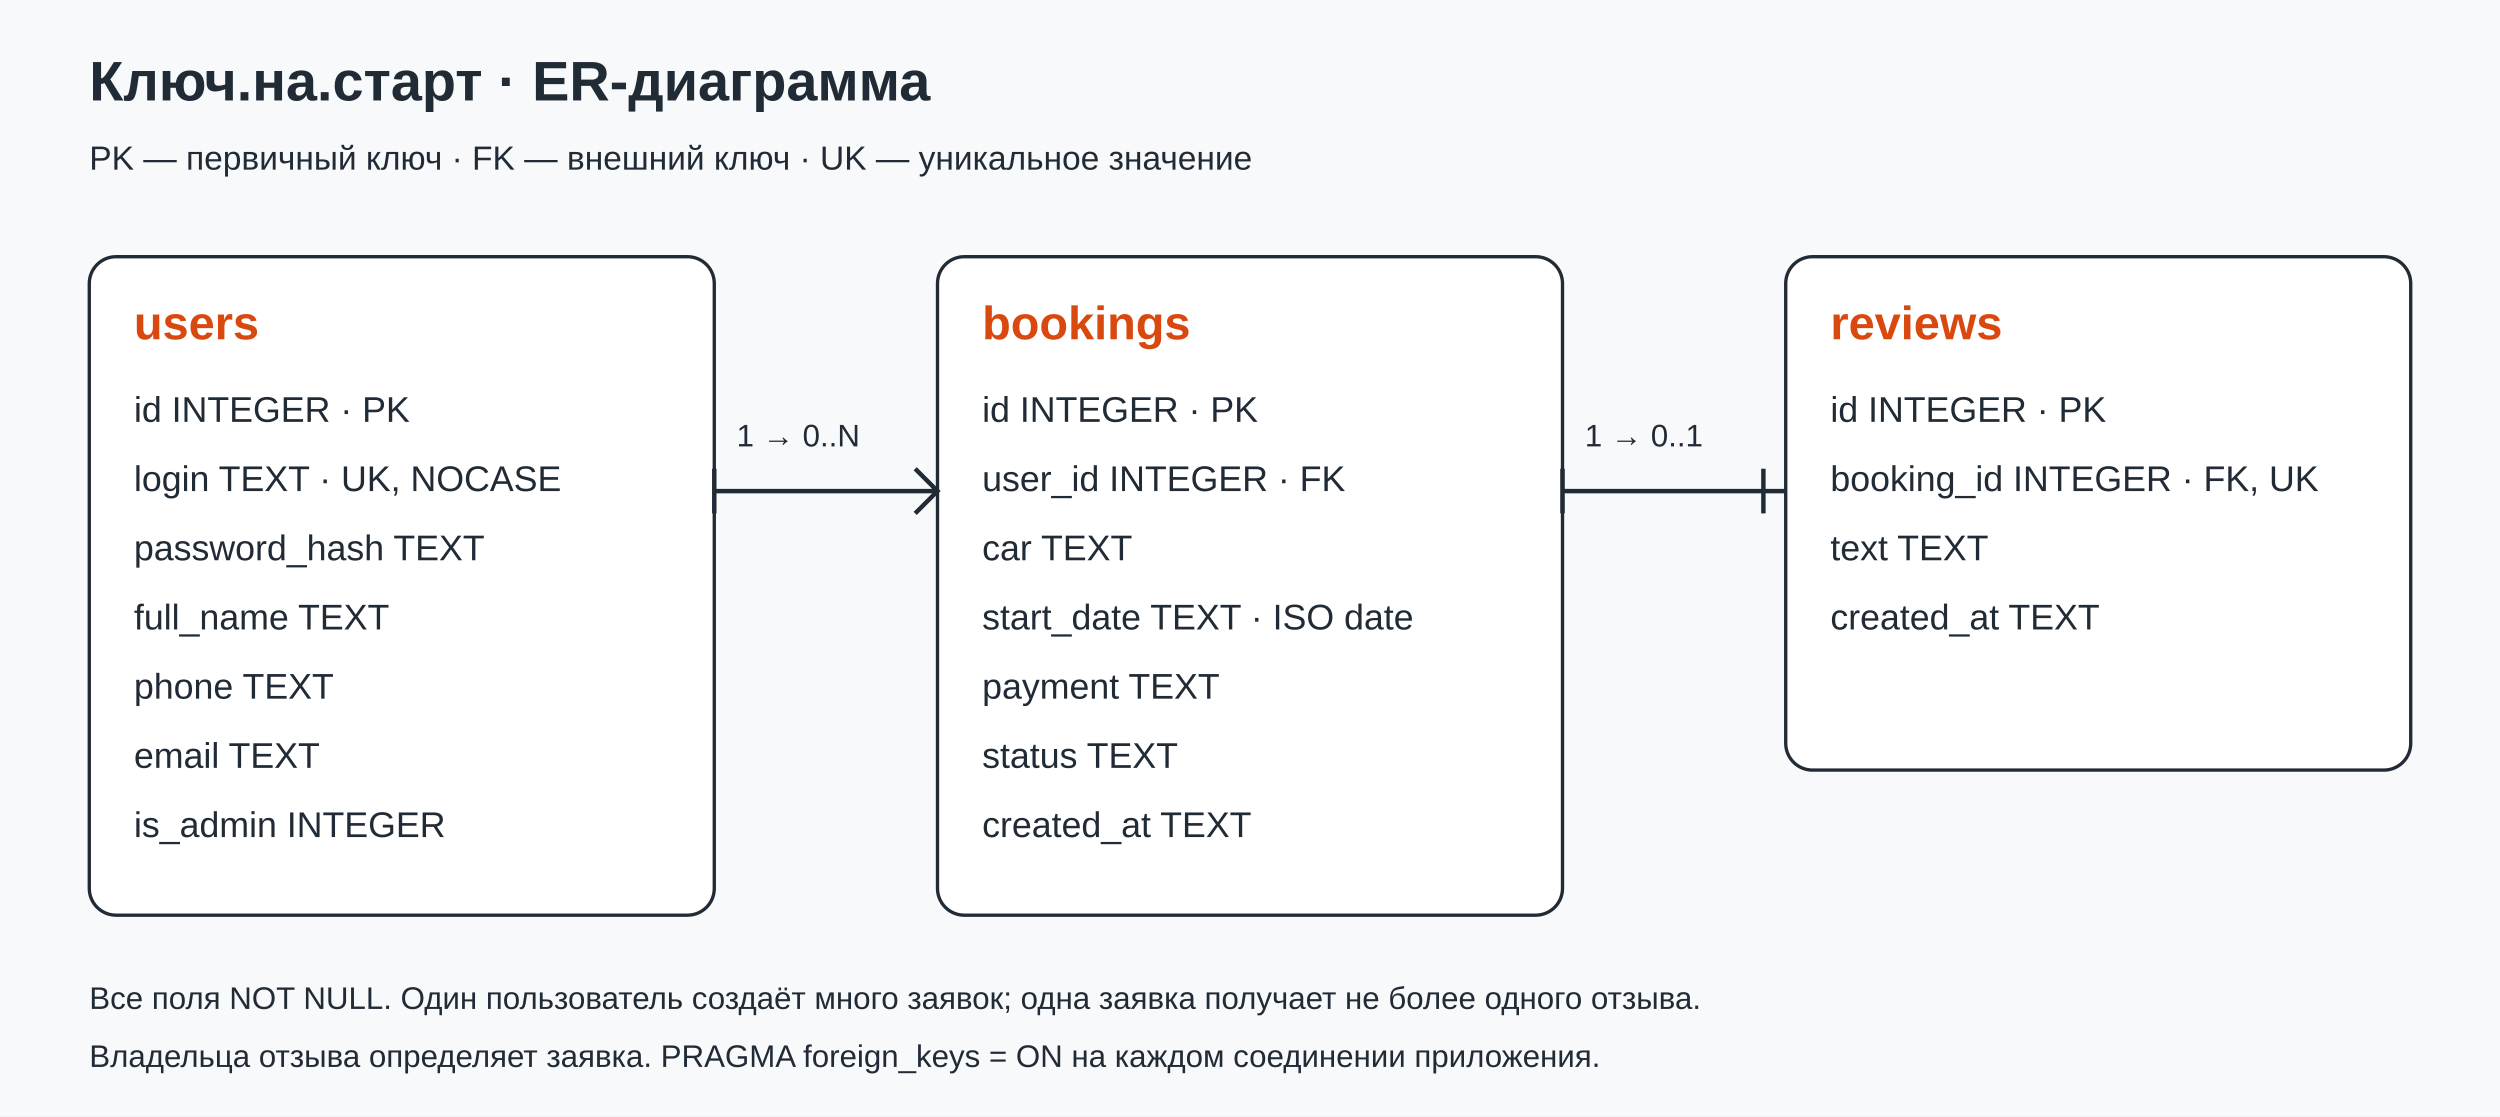
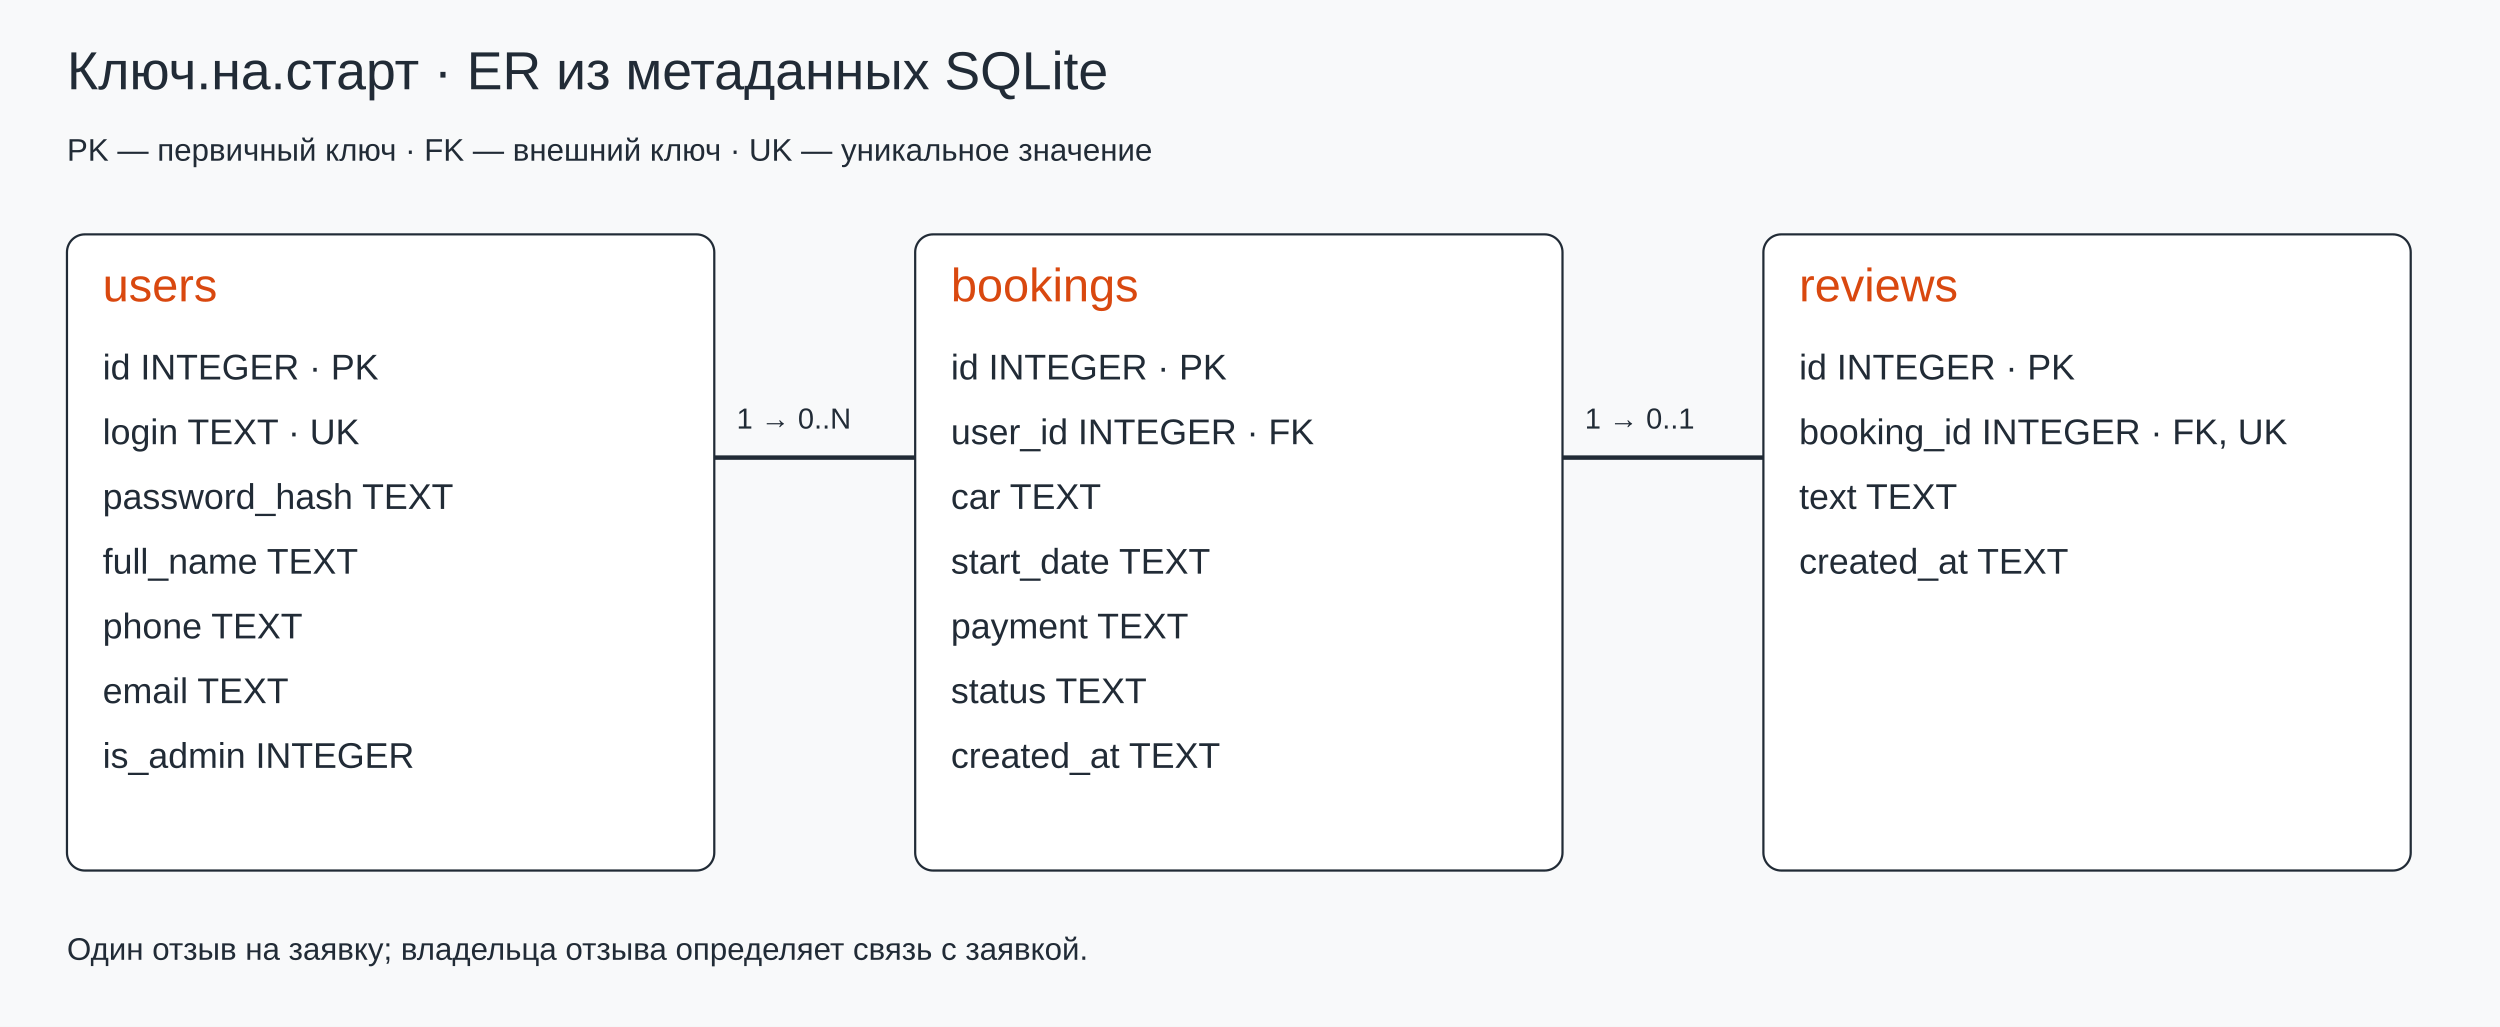
- <svg xmlns="http://www.w3.org/2000/svg" width="1120" height="500" viewBox="0 0 1120 500">
-   <rect width="1120" height="500" fill="#f8f9fa" />
+ <svg xmlns="http://www.w3.org/2000/svg" width="1120" height="460" viewBox="0 0 1120 460">
+   <rect width="1120" height="460" fill="#f8f9fa" />
  <g font-family="Arial,sans-serif" fill="#212b36">
-     <text x="40" y="45" font-size="25" font-weight="bold">Ключ.на.старт · ER-диаграмма</text>
-     <text x="40" y="76" font-size="15">PK — первичный ключ · FK — внешний ключ · UK — уникальное значение</text>
-     <g fill="white" stroke="#212b36" stroke-width="1.5">
-       <rect x="40" y="115" width="280" height="295" rx="12" />
-       <rect x="420" y="115" width="280" height="295" rx="12" />
-       <rect x="800" y="115" width="280" height="230" rx="12" />
-     </g>
-     <g fill="#d9480f" font-size="21" font-weight="bold">
-       <text x="60" y="152">users</text>
-       <text x="440" y="152">bookings</text>
-       <text x="820" y="152">reviews</text>
-     </g>
-     <g font-size="16">
-       <text x="60" y="189">id INTEGER · PK</text>
-       <text x="60" y="220">login TEXT · UK, NOCASE</text>
-       <text x="60" y="251">password_hash TEXT</text>
-       <text x="60" y="282">full_name TEXT</text>
-       <text x="60" y="313">phone TEXT</text>
-       <text x="60" y="344">email TEXT</text>
-       <text x="60" y="375">is_admin INTEGER</text>
-       <text x="440" y="189">id INTEGER · PK</text>
-       <text x="440" y="220">user_id INTEGER · FK</text>
-       <text x="440" y="251">car TEXT</text>
-       <text x="440" y="282">start_date TEXT · ISO date</text>
-       <text x="440" y="313">payment TEXT</text>
-       <text x="440" y="344">status TEXT</text>
-       <text x="440" y="375">created_at TEXT</text>
-       <text x="820" y="189">id INTEGER · PK</text>
-       <text x="820" y="220">booking_id INTEGER · FK, UK</text>
-       <text x="820" y="251">text TEXT</text>
-       <text x="820" y="282">created_at TEXT</text>
-     </g>
-     <g stroke="#212b36" fill="none" stroke-width="2">
-       <path d="M320 220H420M320 210V230M410 210L420 220L410 230M700 220H800M700 210V230M790 210V230" />
-     </g>
-     <g font-size="14">
-       <text x="330" y="200">1 → 0..N</text>
-       <text x="710" y="200">1 → 0..1</text>
-       <text x="40" y="452">Все поля NOT NULL. Один пользователь создаёт много заявок; одна заявка получает не более одного отзыва.</text>
-       <text x="40" y="478">Владельца отзыва определяет заявка. PRAGMA foreign_keys = ON на каждом соединении приложения.</text>
-     </g>
+     <text x="30" y="40" font-size="24">Ключ.на.старт · ER из метаданных SQLite</text>
+     <text x="30" y="72" font-size="14">PK — первичный ключ · FK — внешний ключ · UK — уникальное значение</text>
+     <rect x="30" y="105" width="290" height="285" rx="8" fill="white" stroke="#212b36" />
+     <text x="46" y="135" font-size="21" fill="#d9480f">users</text>
+     <text x="46" y="170" font-size="16">id INTEGER · PK</text>
+     <text x="46" y="199" font-size="16">login TEXT · UK</text>
+     <text x="46" y="228" font-size="16">password_hash TEXT</text>
+     <text x="46" y="257" font-size="16">full_name TEXT</text>
+     <text x="46" y="286" font-size="16">phone TEXT</text>
+     <text x="46" y="315" font-size="16">email TEXT</text>
+     <text x="46" y="344" font-size="16">is_admin INTEGER</text>
+     <rect x="410" y="105" width="290" height="285" rx="8" fill="white" stroke="#212b36" />
+     <text x="426" y="135" font-size="21" fill="#d9480f">bookings</text>
+     <text x="426" y="170" font-size="16">id INTEGER · PK</text>
+     <text x="426" y="199" font-size="16">user_id INTEGER · FK</text>
+     <text x="426" y="228" font-size="16">car TEXT</text>
+     <text x="426" y="257" font-size="16">start_date TEXT</text>
+     <text x="426" y="286" font-size="16">payment TEXT</text>
+     <text x="426" y="315" font-size="16">status TEXT</text>
+     <text x="426" y="344" font-size="16">created_at TEXT</text>
+     <rect x="790" y="105" width="290" height="285" rx="8" fill="white" stroke="#212b36" />
+     <text x="806" y="135" font-size="21" fill="#d9480f">reviews</text>
+     <text x="806" y="170" font-size="16">id INTEGER · PK</text>
+     <text x="806" y="199" font-size="16">booking_id INTEGER · FK, UK</text>
+     <text x="806" y="228" font-size="16">text TEXT</text>
+     <text x="806" y="257" font-size="16">created_at TEXT</text>
+     <path d="M320 205H410 M700 205H790" fill="none" stroke="#212b36" stroke-width="2" />
+     <text x="330" y="192" font-size="13">1 → 0..N</text>
+     <text x="710" y="192" font-size="13">1 → 0..1</text>
+     <text x="30" y="430" font-size="14">Один отзыв на заявку; владельца отзыва определяет связь с заявкой.</text>
  </g>
</svg>
